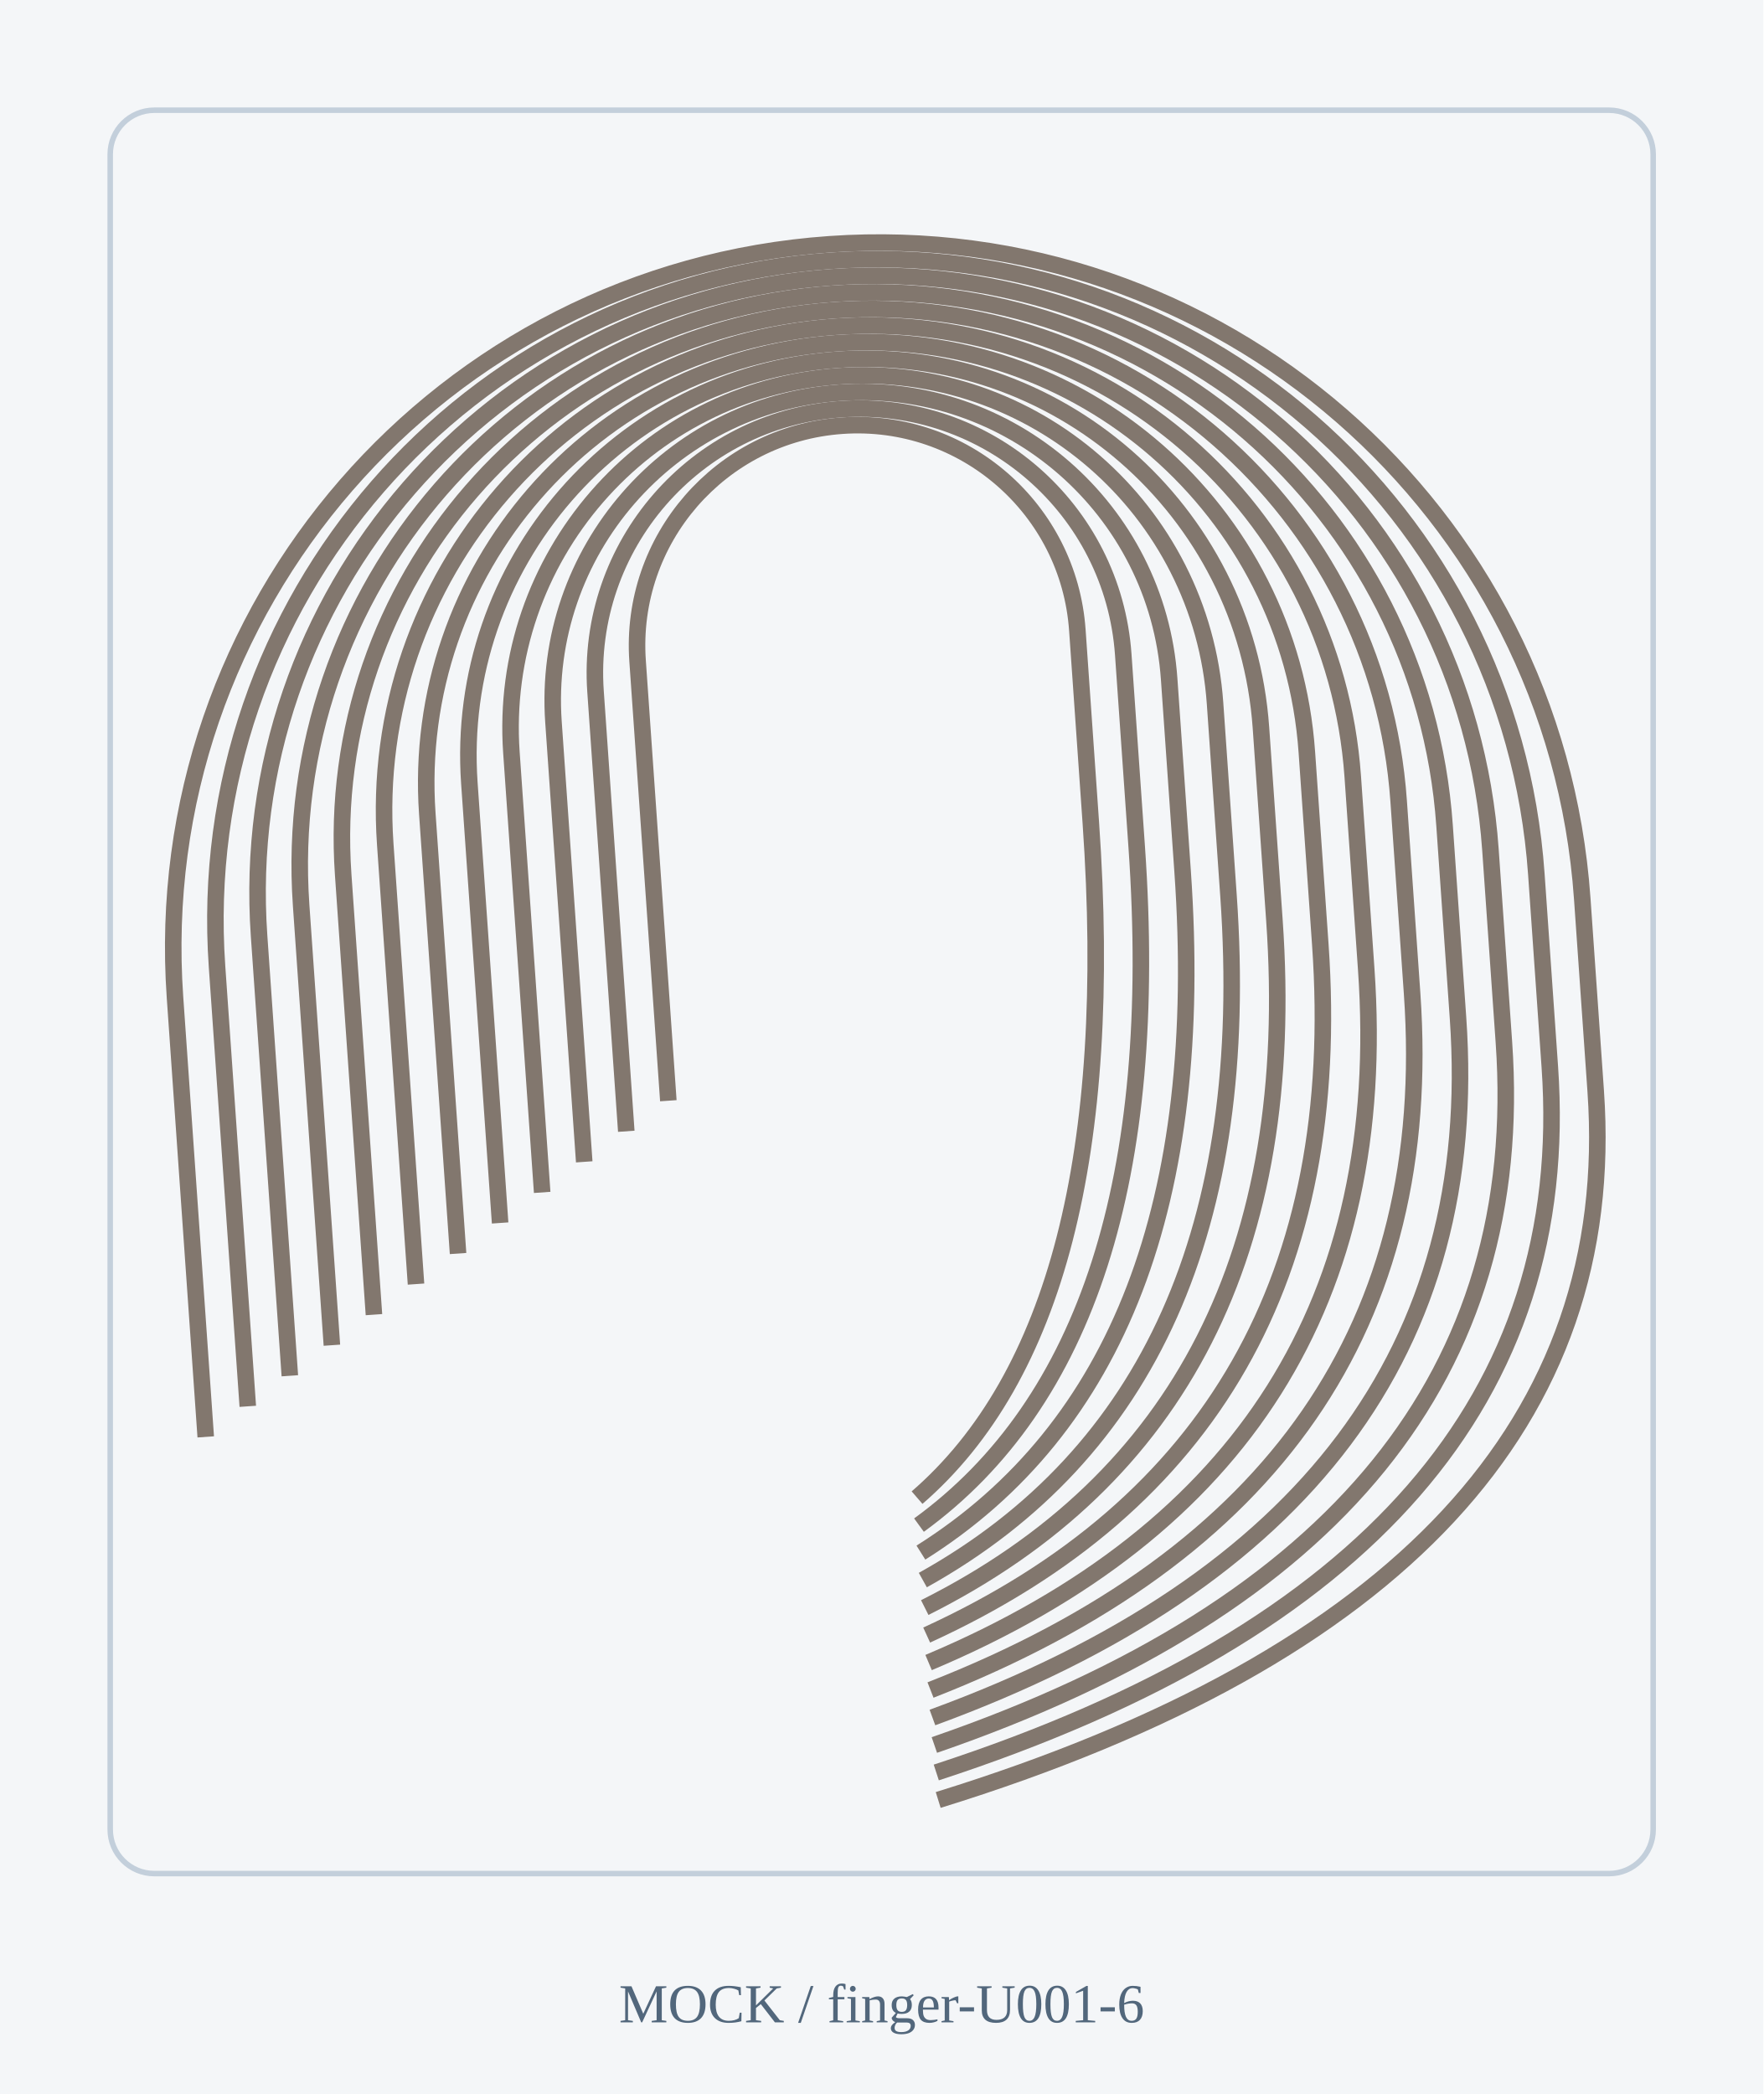
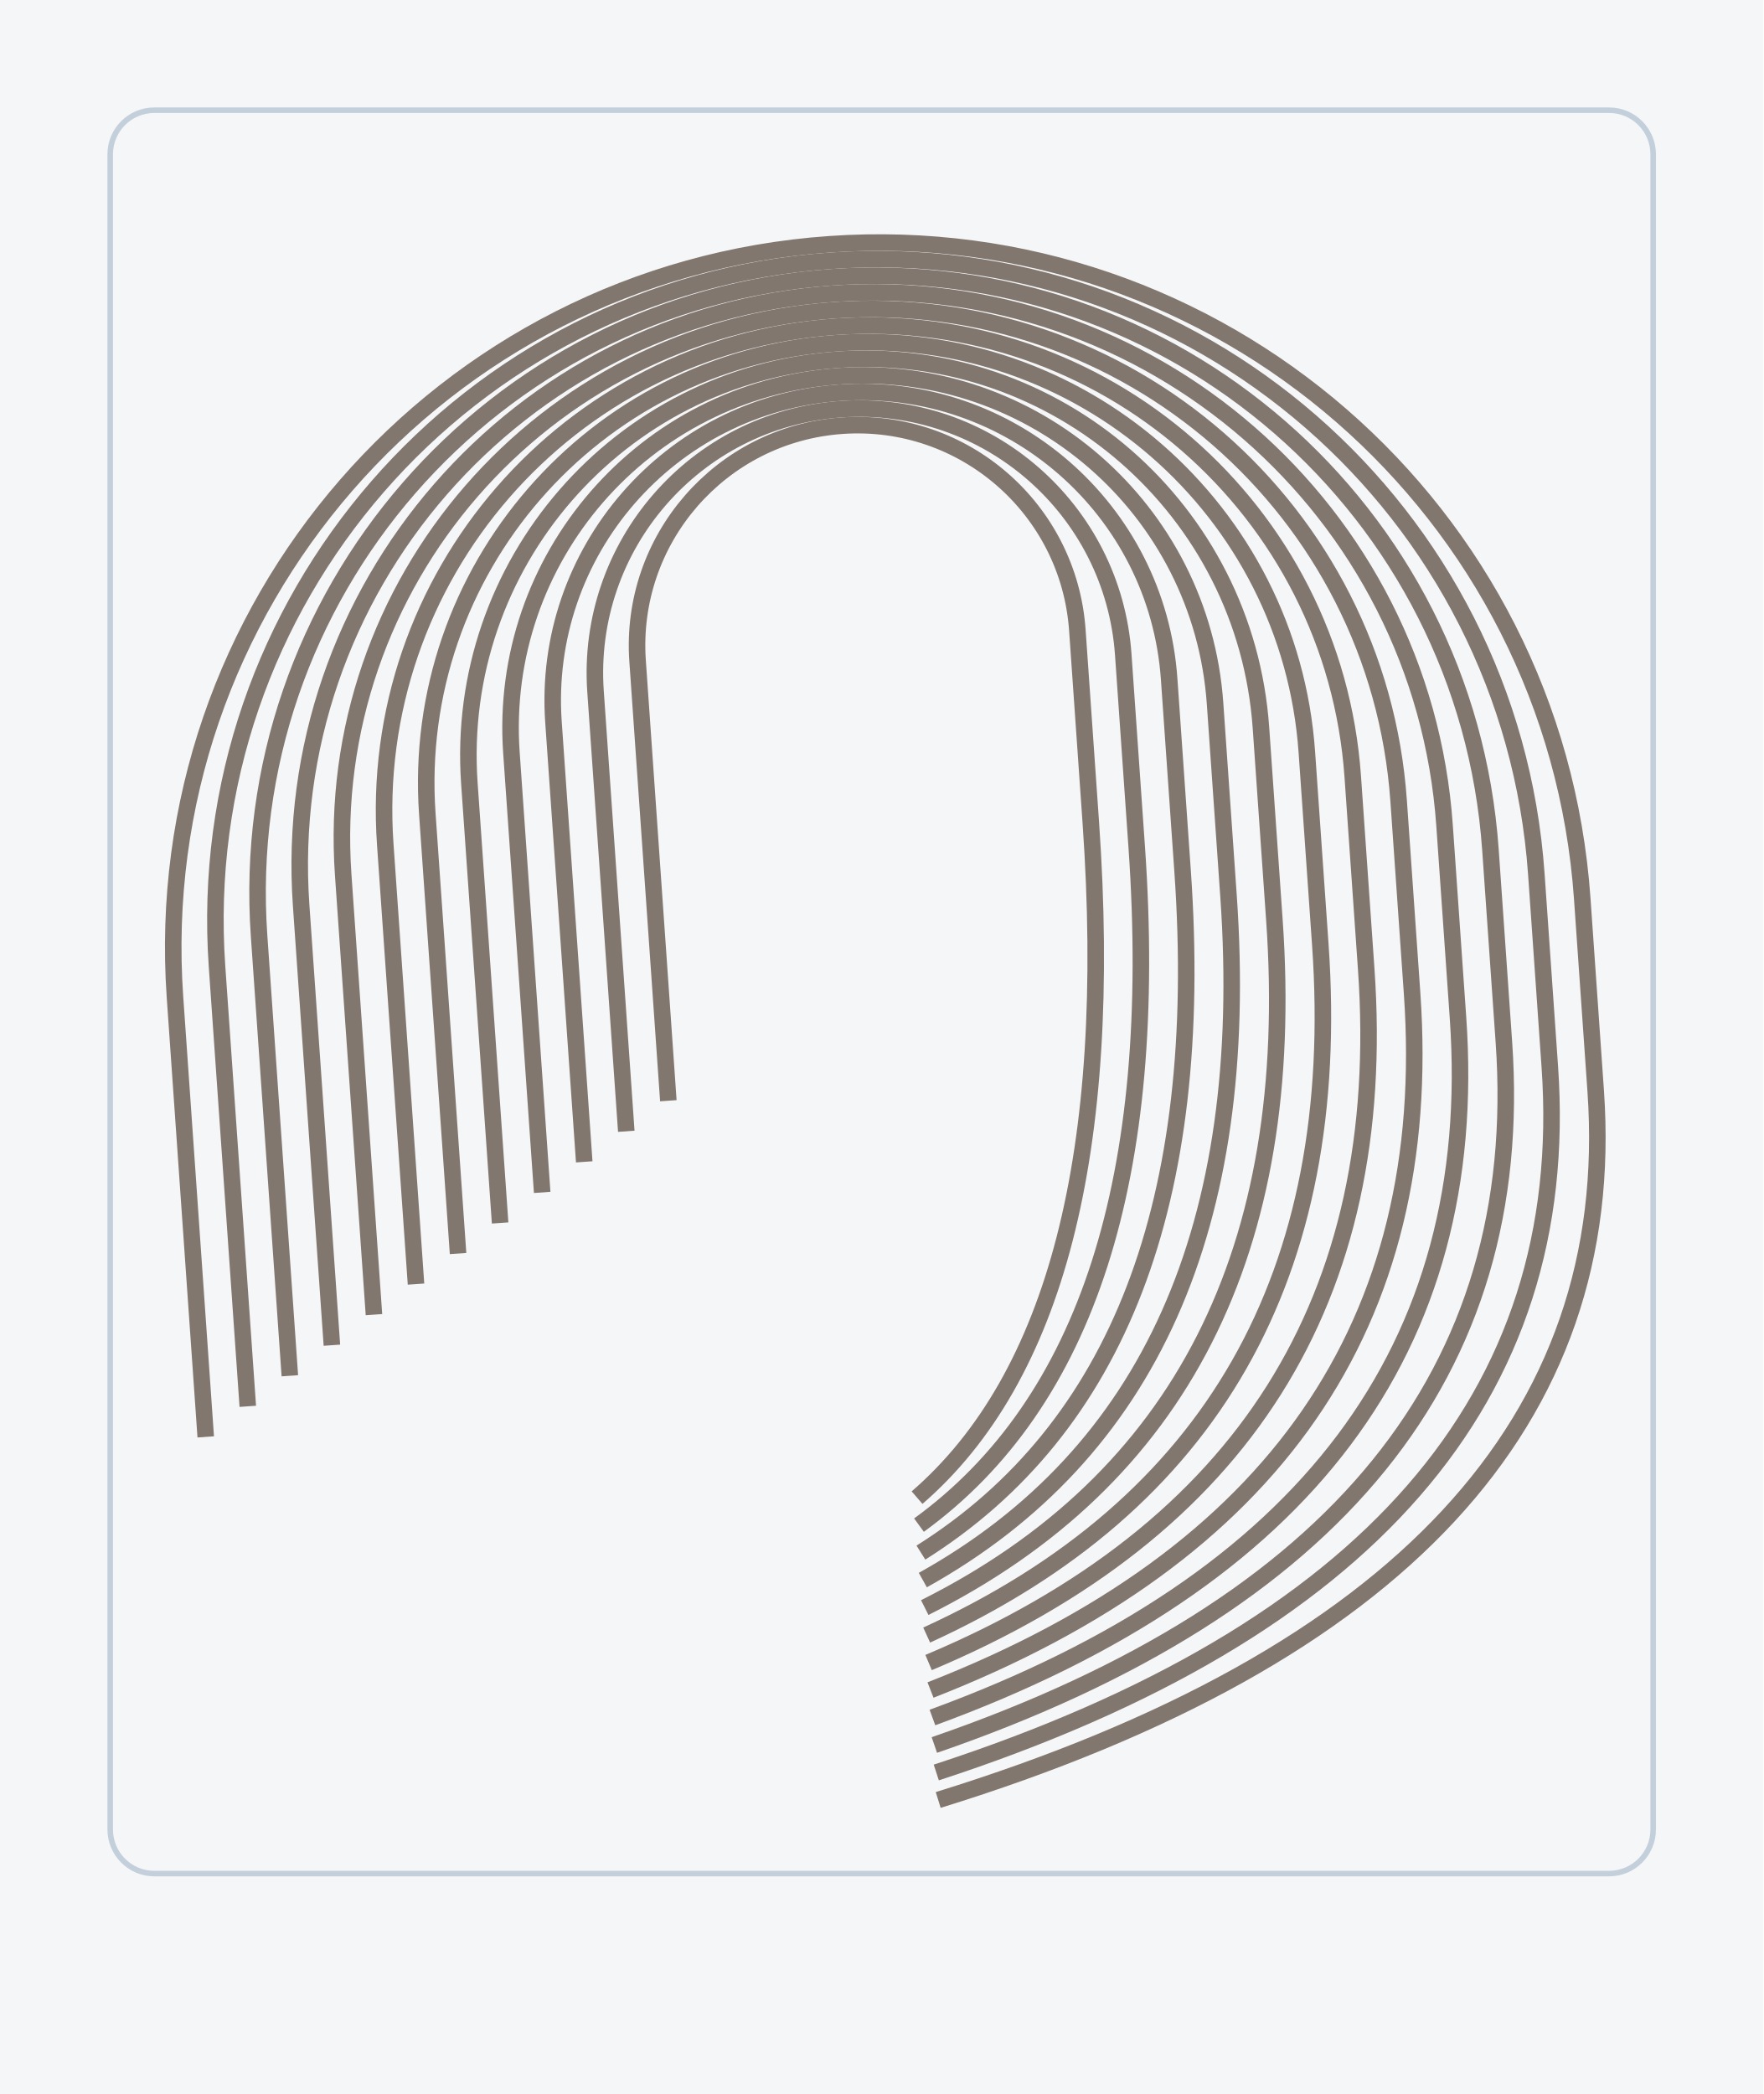
<svg xmlns="http://www.w3.org/2000/svg" width="320" height="380" viewBox="0 0 320 380">
  <rect width="320" height="380" fill="#f4f6f8" />
  <g stroke="#76695f" stroke-width="3" fill="none" opacity=".9" transform="rotate(-4 160 180)">
    <path d="M32 252v-80a128 128 0 0 1 256 0v35q0 90 -128 120" />
    <path d="M40 247v-80a120 120 0 0 1 240 0v35q0 90 -120 120" />
    <path d="M48 242v-80a112 112 0 0 1 224 0v35q0 90 -112 120" />
    <path d="M56 237v-80a104 104 0 0 1 208 0v35q0 90 -104 120" />
    <path d="M64 232v-80a96 96 0 0 1 192 0v35q0 90 -96 120" />
    <path d="M72 227v-80a88 88 0 0 1 176 0v35q0 90 -88 120" />
    <path d="M80 222v-80a80 80 0 0 1 160 0v35q0 90 -80 120" />
    <path d="M88 217v-80a72 72 0 0 1 144 0v35q0 90 -72 120" />
    <path d="M96 212v-80a64 64 0 0 1 128 0v35q0 90 -64 120" />
    <path d="M104 207v-80a56 56 0 0 1 112 0v35q0 90 -56 120" />
    <path d="M112 202v-80a48 48 0 0 1 96 0v35q0 90 -48 120" />
    <path d="M120 197v-80a40 40 0 0 1 80 0v35q0 90 -40 120" />
  </g>
  <rect x="20" y="20" width="280" height="320" rx="8" fill="none" stroke="#c3cfdb" />
-   <text x="160" y="367" font-size="10" text-anchor="middle" fill="#52677c">MOCK / finger-U001-6</text>
</svg>
